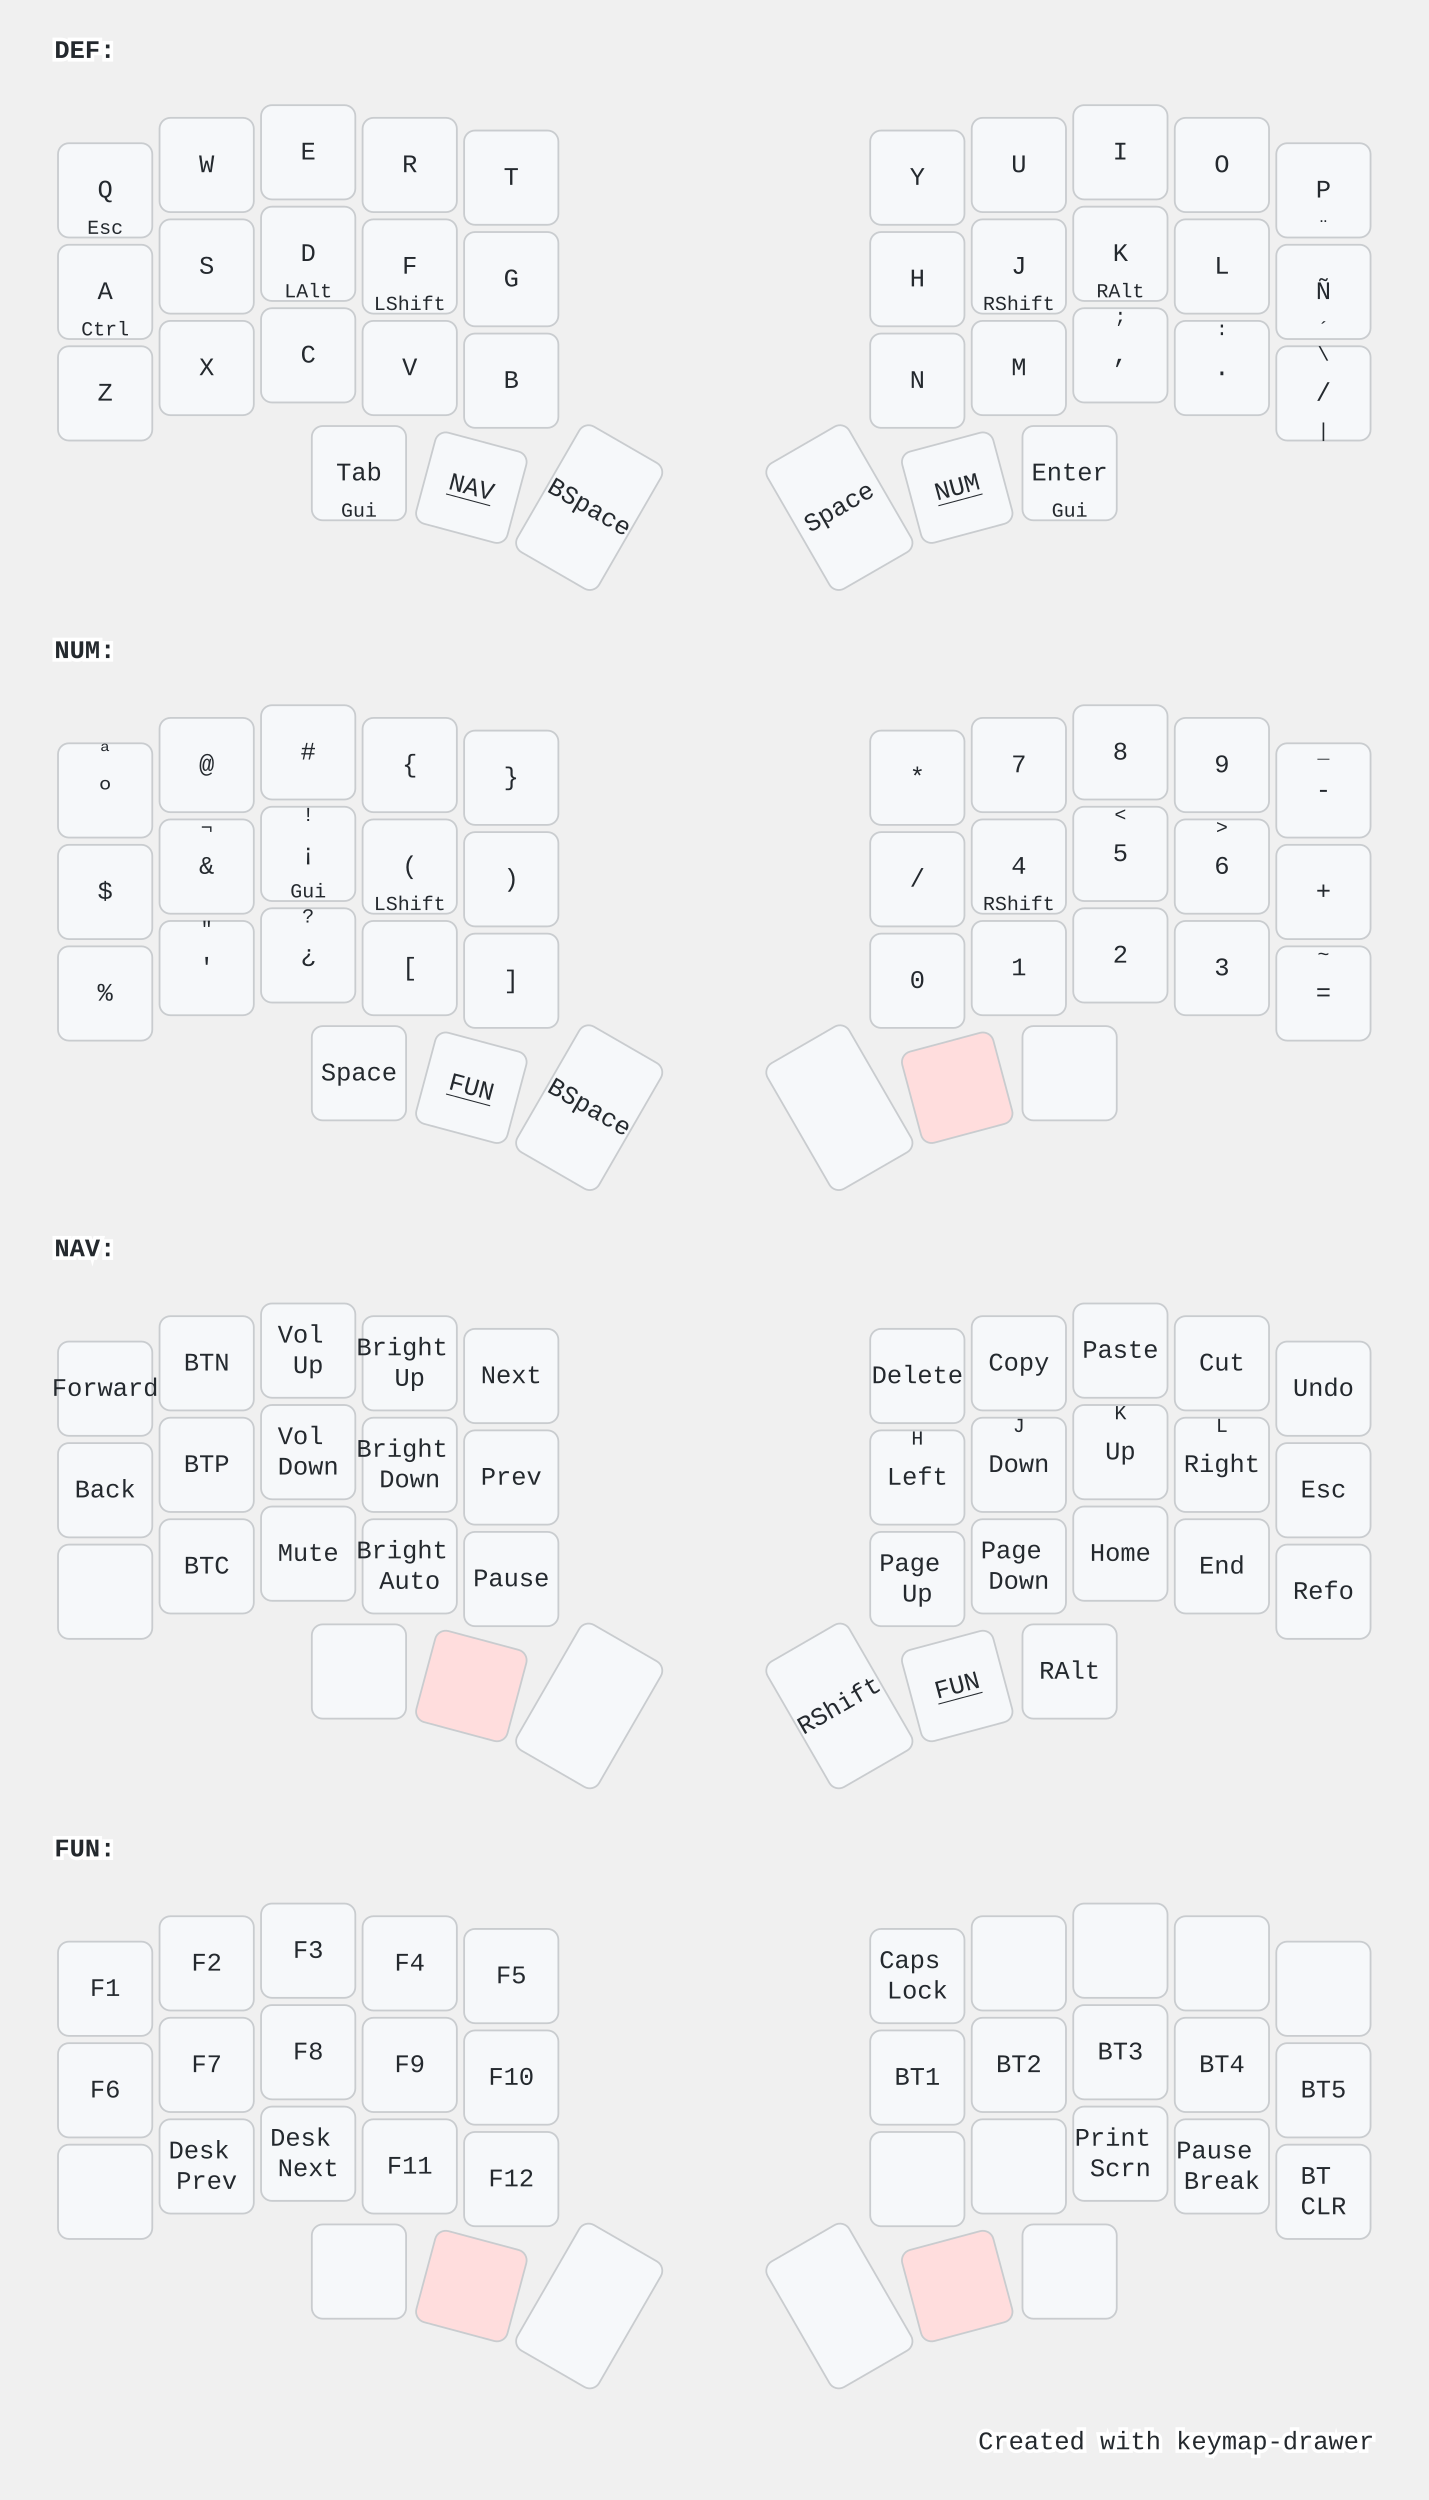
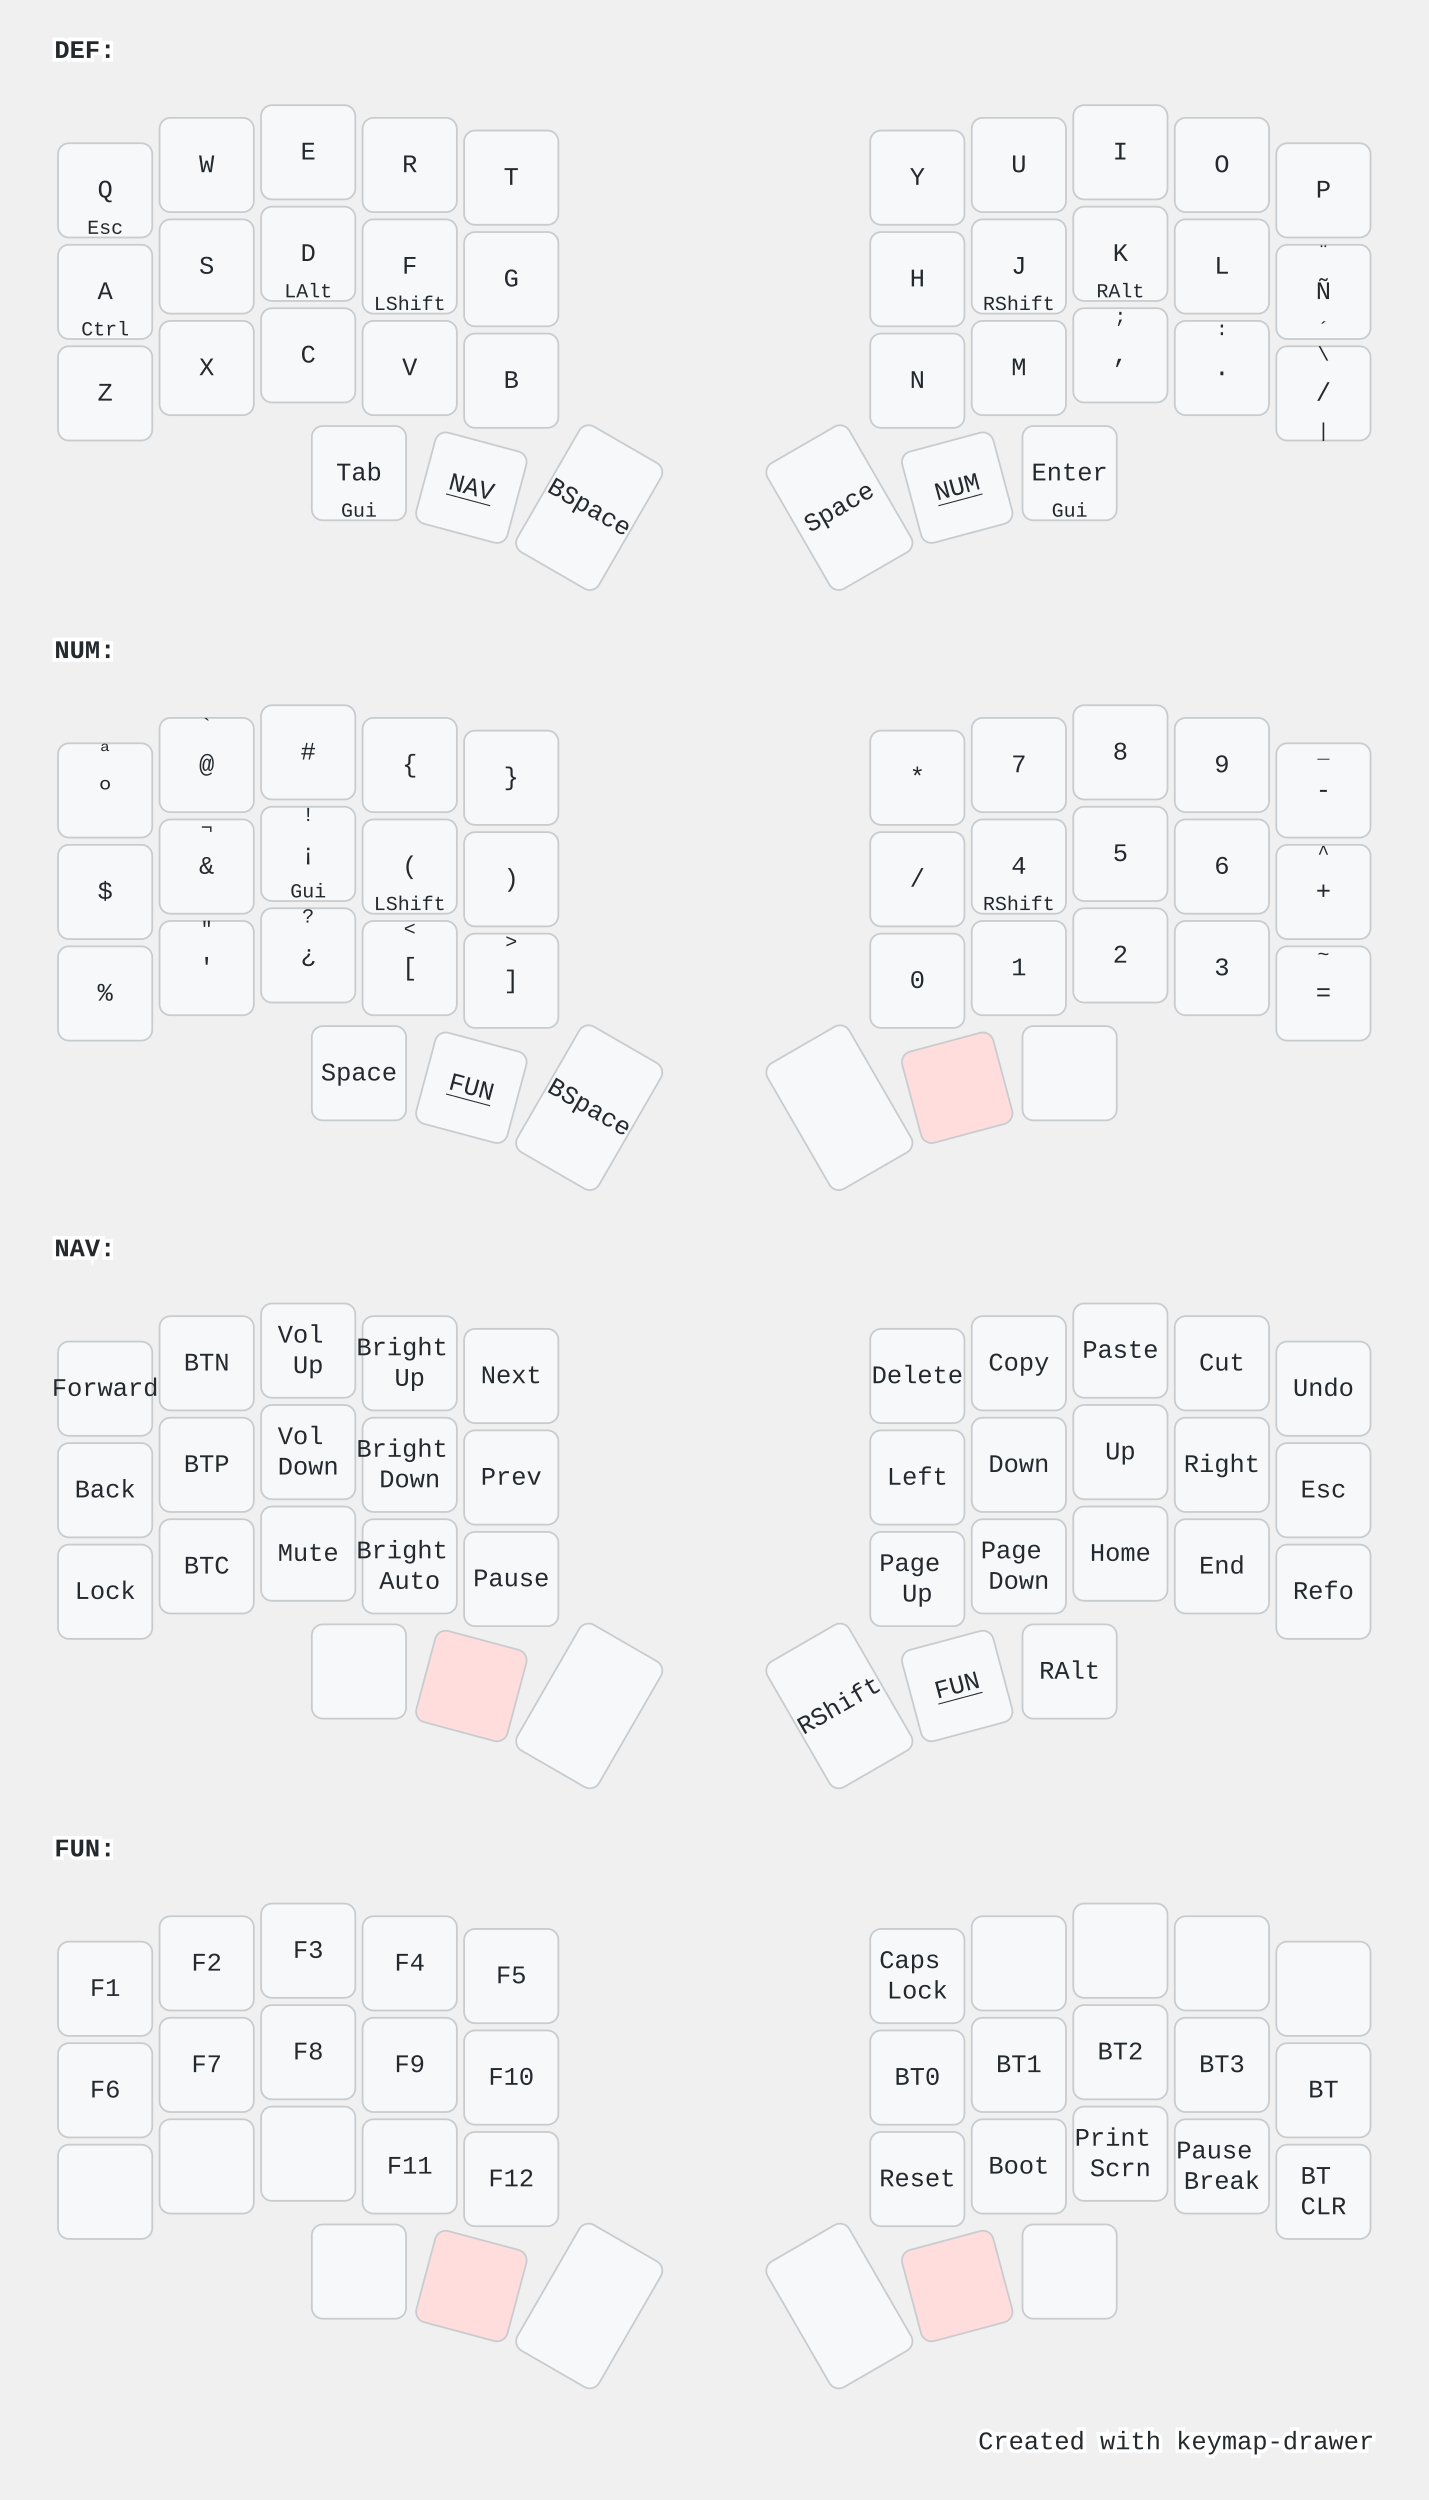
<svg xmlns="http://www.w3.org/2000/svg" width="788" height="1379" viewBox="0 0 788 1379" class="keymap">
  <style>/* inherit to force styles through use tags */
svg path {
    fill: inherit;
}

/* font and background color specifications */
svg.keymap {
    font-family: SFMono-Regular,Consolas,Liberation Mono,Menlo,monospace;
    font-size: 14px;
    font-kerning: normal;
    text-rendering: optimizeLegibility;
    fill: #24292e;
}

/* default key styling */
rect.key {
    fill: #f6f8fa;
}

rect.key, rect.combo {
    stroke: #c9cccf;
    stroke-width: 1;
}

/* default key side styling, only used is draw_key_sides is set */
rect.side {
    filter: brightness(90%);
}

/* color accent for combo boxes */
rect.combo, rect.combo-separate {
    fill: #cdf;
}

/* color accent for held keys */
rect.held, rect.combo.held {
    fill: #fdd;
}

/* color accent for ghost (optional) keys */
rect.ghost, rect.combo.ghost {
    stroke-dasharray: 4, 4;
    stroke-width: 2;
}

text {
    text-anchor: middle;
    dominant-baseline: middle;
}

/* styling for layer labels */
text.label {
    font-weight: bold;
    text-anchor: start;
    stroke: white;
    stroke-width: 4;
    paint-order: stroke;
}

/* styling for optional footer */
text.footer {
    text-anchor: end;
    dominant-baseline: auto;
    stroke: white;
    stroke-width: 4;
    paint-order: stroke;
}

/* styling for combo tap, and key hold/shifted label text */
text.combo, text.hold, text.shifted {
    font-size: 11px;
}

text.hold {
    text-anchor: middle;
    dominant-baseline: auto;
}

text.shifted {
    text-anchor: middle;
    dominant-baseline: hanging;
}

text.layer-activator {
    text-decoration: underline;
}

/* styling for hold/shifted label text in combo box */
text.combo.hold, text.combo.shifted {
    font-size: 8px;
}

/* lighter symbol for transparent keys */
text.trans {
    fill: #7b7e81;
}

/* styling for combo dendrons */
path.combo {
    stroke-width: 1;
    stroke: gray;
    fill: none;
}

/* Start Tabler Icons Cleanup */
/* cannot use height/width with glyphs */
.icon-tabler &gt; path {
    fill: inherit;
    stroke: inherit;
    stroke-width: 2;
}
/* hide tabler's default box */
.icon-tabler &gt; path[stroke="none"][fill="none"] {
    visibility: hidden;
}
/* End Tabler Icons Cleanup */

@media (prefers-color-scheme: dark) {
svg.keymap { fill: #d1d6db; }
rect.key { fill: #3f4750; }
rect.key, rect.combo { stroke: #60666c; }
rect.combo, rect.combo-separate { fill: #1f3d7a; }
rect.held, rect.combo.held { fill: #854747; }
text.label, text.footer { stroke: black; }
text.trans { fill: #7e8184; }
path.combo { stroke: #7f7f7f; }

}</style>
  <g transform="translate(30, 0)" class="layer-DEF">
    <text x="0" y="28" class="label" id="DEF">DEF:</text>
    <g transform="translate(0, 56)">
      <g transform="translate(28, 49)" class="key keypos-0">
        <rect rx="6" ry="6" x="-26" y="-26" width="52" height="52" class="key" />
        <text x="0" y="0" class="key tap">Q</text>
        <text x="0" y="24" class="key hold">Esc</text>
      </g>
      <g transform="translate(84, 35)" class="key keypos-1">
        <rect rx="6" ry="6" x="-26" y="-26" width="52" height="52" class="key" />
        <text x="0" y="0" class="key tap">W</text>
      </g>
      <g transform="translate(140, 28)" class="key keypos-2">
        <rect rx="6" ry="6" x="-26" y="-26" width="52" height="52" class="key" />
        <text x="0" y="0" class="key tap">E</text>
      </g>
      <g transform="translate(196, 35)" class="key keypos-3">
        <rect rx="6" ry="6" x="-26" y="-26" width="52" height="52" class="key" />
        <text x="0" y="0" class="key tap">R</text>
      </g>
      <g transform="translate(252, 42)" class="key keypos-4">
        <rect rx="6" ry="6" x="-26" y="-26" width="52" height="52" class="key" />
        <text x="0" y="0" class="key tap">T</text>
      </g>
      <g transform="translate(476, 42)" class="key keypos-5">
        <rect rx="6" ry="6" x="-26" y="-26" width="52" height="52" class="key" />
        <text x="0" y="0" class="key tap">Y</text>
      </g>
      <g transform="translate(532, 35)" class="key keypos-6">
        <rect rx="6" ry="6" x="-26" y="-26" width="52" height="52" class="key" />
        <text x="0" y="0" class="key tap">U</text>
      </g>
      <g transform="translate(588, 28)" class="key keypos-7">
        <rect rx="6" ry="6" x="-26" y="-26" width="52" height="52" class="key" />
        <text x="0" y="0" class="key tap">I</text>
      </g>
      <g transform="translate(644, 35)" class="key keypos-8">
        <rect rx="6" ry="6" x="-26" y="-26" width="52" height="52" class="key" />
        <text x="0" y="0" class="key tap">O</text>
      </g>
      <g transform="translate(700, 49)" class="key keypos-9">
        <rect rx="6" ry="6" x="-26" y="-26" width="52" height="52" class="key" />
        <text x="0" y="0" class="key tap">P</text>
-         <text x="0" y="24" class="key hold">¨</text>
      </g>
      <g transform="translate(28, 105)" class="key keypos-10">
        <rect rx="6" ry="6" x="-26" y="-26" width="52" height="52" class="key" />
        <text x="0" y="0" class="key tap">A</text>
        <text x="0" y="24" class="key hold">Ctrl</text>
      </g>
      <g transform="translate(84, 91)" class="key keypos-11">
        <rect rx="6" ry="6" x="-26" y="-26" width="52" height="52" class="key" />
        <text x="0" y="0" class="key tap">S</text>
      </g>
      <g transform="translate(140, 84)" class="key keypos-12">
        <rect rx="6" ry="6" x="-26" y="-26" width="52" height="52" class="key" />
        <text x="0" y="0" class="key tap">D</text>
        <text x="0" y="24" class="key hold">LAlt</text>
      </g>
      <g transform="translate(196, 91)" class="key keypos-13">
        <rect rx="6" ry="6" x="-26" y="-26" width="52" height="52" class="key" />
        <text x="0" y="0" class="key tap">F</text>
        <text x="0" y="24" class="key hold">LShift</text>
      </g>
      <g transform="translate(252, 98)" class="key keypos-14">
        <rect rx="6" ry="6" x="-26" y="-26" width="52" height="52" class="key" />
        <text x="0" y="0" class="key tap">G</text>
      </g>
      <g transform="translate(476, 98)" class="key keypos-15">
        <rect rx="6" ry="6" x="-26" y="-26" width="52" height="52" class="key" />
        <text x="0" y="0" class="key tap">H</text>
      </g>
      <g transform="translate(532, 91)" class="key keypos-16">
        <rect rx="6" ry="6" x="-26" y="-26" width="52" height="52" class="key" />
        <text x="0" y="0" class="key tap">J</text>
        <text x="0" y="24" class="key hold">RShift</text>
      </g>
      <g transform="translate(588, 84)" class="key keypos-17">
        <rect rx="6" ry="6" x="-26" y="-26" width="52" height="52" class="key" />
        <text x="0" y="0" class="key tap">K</text>
        <text x="0" y="24" class="key hold">RAlt</text>
      </g>
      <g transform="translate(644, 91)" class="key keypos-18">
        <rect rx="6" ry="6" x="-26" y="-26" width="52" height="52" class="key" />
        <text x="0" y="0" class="key tap">L</text>
      </g>
      <g transform="translate(700, 105)" class="key keypos-19">
        <rect rx="6" ry="6" x="-26" y="-26" width="52" height="52" class="key" />
        <text x="0" y="0" class="key tap">Ñ</text>
        <text x="0" y="24" class="key hold">´</text>
+         <text x="0" y="-24" class="key shifted">¨</text>
      </g>
      <g transform="translate(28, 161)" class="key keypos-20">
        <rect rx="6" ry="6" x="-26" y="-26" width="52" height="52" class="key" />
        <text x="0" y="0" class="key tap">Z</text>
      </g>
      <g transform="translate(84, 147)" class="key keypos-21">
        <rect rx="6" ry="6" x="-26" y="-26" width="52" height="52" class="key" />
        <text x="0" y="0" class="key tap">X</text>
      </g>
      <g transform="translate(140, 140)" class="key keypos-22">
        <rect rx="6" ry="6" x="-26" y="-26" width="52" height="52" class="key" />
        <text x="0" y="0" class="key tap">C</text>
      </g>
      <g transform="translate(196, 147)" class="key keypos-23">
        <rect rx="6" ry="6" x="-26" y="-26" width="52" height="52" class="key" />
        <text x="0" y="0" class="key tap">V</text>
      </g>
      <g transform="translate(252, 154)" class="key keypos-24">
        <rect rx="6" ry="6" x="-26" y="-26" width="52" height="52" class="key" />
        <text x="0" y="0" class="key tap">B</text>
      </g>
      <g transform="translate(476, 154)" class="key keypos-25">
        <rect rx="6" ry="6" x="-26" y="-26" width="52" height="52" class="key" />
        <text x="0" y="0" class="key tap">N</text>
      </g>
      <g transform="translate(532, 147)" class="key keypos-26">
        <rect rx="6" ry="6" x="-26" y="-26" width="52" height="52" class="key" />
        <text x="0" y="0" class="key tap">M</text>
      </g>
      <g transform="translate(588, 140)" class="key keypos-27">
        <rect rx="6" ry="6" x="-26" y="-26" width="52" height="52" class="key" />
        <text x="0" y="0" class="key tap">,</text>
        <text x="0" y="-24" class="key shifted">;</text>
      </g>
      <g transform="translate(644, 147)" class="key keypos-28">
        <rect rx="6" ry="6" x="-26" y="-26" width="52" height="52" class="key" />
        <text x="0" y="0" class="key tap">.</text>
        <text x="0" y="-24" class="key shifted">:</text>
      </g>
      <g transform="translate(700, 161)" class="key keypos-29">
        <rect rx="6" ry="6" x="-26" y="-26" width="52" height="52" class="key" />
        <text x="0" y="0" class="key tap">/</text>
        <text x="0" y="24" class="key hold">|</text>
        <text x="0" y="-24" class="key shifted">\</text>
      </g>
      <g transform="translate(168, 205)" class="key keypos-30">
        <rect rx="6" ry="6" x="-26" y="-26" width="52" height="52" class="key" />
        <text x="0" y="0" class="key tap">Tab</text>
        <text x="0" y="24" class="key hold">Gui</text>
      </g>
      <g transform="translate(230, 213) rotate(15.0)" class="key keypos-31">
        <rect rx="6" ry="6" x="-26" y="-26" width="52" height="52" class="key" />
        <a href="#NAV">
          <text x="0" y="0" class="key tap layer-activator">NAV</text>
        </a>
      </g>
      <g transform="translate(295, 224) rotate(30.0)" class="key keypos-32">
        <rect rx="6" ry="6" x="-26" y="-40" width="52" height="80" class="key" />
        <text x="0" y="0" class="key tap">BSpace</text>
      </g>
      <g transform="translate(433, 224) rotate(-30.0)" class="key keypos-33">
        <rect rx="6" ry="6" x="-26" y="-40" width="52" height="80" class="key" />
        <text x="0" y="0" class="key tap">Space</text>
      </g>
      <g transform="translate(498, 213) rotate(-15.0)" class="key keypos-34">
        <rect rx="6" ry="6" x="-26" y="-26" width="52" height="52" class="key" />
        <a href="#NUM">
          <text x="0" y="0" class="key tap layer-activator">NUM</text>
        </a>
      </g>
      <g transform="translate(560, 205)" class="key keypos-35">
        <rect rx="6" ry="6" x="-26" y="-26" width="52" height="52" class="key" />
        <text x="0" y="0" class="key tap">Enter</text>
        <text x="0" y="24" class="key hold">Gui</text>
      </g>
    </g>
  </g>
  <g transform="translate(30, 331)" class="layer-NUM">
    <text x="0" y="28" class="label" id="NUM">NUM:</text>
    <g transform="translate(0, 56)">
      <g transform="translate(28, 49)" class="key keypos-0">
        <rect rx="6" ry="6" x="-26" y="-26" width="52" height="52" class="key" />
        <text x="0" y="0" class="key tap">º</text>
        <text x="0" y="-24" class="key shifted">ª</text>
      </g>
      <g transform="translate(84, 35)" class="key keypos-1">
        <rect rx="6" ry="6" x="-26" y="-26" width="52" height="52" class="key" />
        <text x="0" y="0" class="key tap">@</text>
+         <text x="0" y="-24" class="key shifted">`</text>
      </g>
      <g transform="translate(140, 28)" class="key keypos-2">
        <rect rx="6" ry="6" x="-26" y="-26" width="52" height="52" class="key" />
        <text x="0" y="0" class="key tap">#</text>
      </g>
      <g transform="translate(196, 35)" class="key keypos-3">
        <rect rx="6" ry="6" x="-26" y="-26" width="52" height="52" class="key" />
        <text x="0" y="0" class="key tap">{</text>
      </g>
      <g transform="translate(252, 42)" class="key keypos-4">
        <rect rx="6" ry="6" x="-26" y="-26" width="52" height="52" class="key" />
        <text x="0" y="0" class="key tap">}</text>
      </g>
      <g transform="translate(476, 42)" class="key keypos-5">
        <rect rx="6" ry="6" x="-26" y="-26" width="52" height="52" class="key" />
        <text x="0" y="0" class="key tap">*</text>
      </g>
      <g transform="translate(532, 35)" class="key keypos-6">
        <rect rx="6" ry="6" x="-26" y="-26" width="52" height="52" class="key" />
        <text x="0" y="0" class="key tap">7</text>
      </g>
      <g transform="translate(588, 28)" class="key keypos-7">
        <rect rx="6" ry="6" x="-26" y="-26" width="52" height="52" class="key" />
        <text x="0" y="0" class="key tap">8</text>
      </g>
      <g transform="translate(644, 35)" class="key keypos-8">
        <rect rx="6" ry="6" x="-26" y="-26" width="52" height="52" class="key" />
        <text x="0" y="0" class="key tap">9</text>
      </g>
      <g transform="translate(700, 49)" class="key keypos-9">
        <rect rx="6" ry="6" x="-26" y="-26" width="52" height="52" class="key" />
        <text x="0" y="0" class="key tap">-</text>
        <text x="0" y="-24" class="key shifted">_</text>
      </g>
      <g transform="translate(28, 105)" class="key keypos-10">
        <rect rx="6" ry="6" x="-26" y="-26" width="52" height="52" class="key" />
        <text x="0" y="0" class="key tap">$</text>
      </g>
      <g transform="translate(84, 91)" class="key keypos-11">
        <rect rx="6" ry="6" x="-26" y="-26" width="52" height="52" class="key" />
        <text x="0" y="0" class="key tap">&amp;</text>
        <text x="0" y="-24" class="key shifted">¬</text>
      </g>
      <g transform="translate(140, 84)" class="key keypos-12">
        <rect rx="6" ry="6" x="-26" y="-26" width="52" height="52" class="key" />
        <text x="0" y="0" class="key tap">¡</text>
        <text x="0" y="24" class="key hold">Gui</text>
        <text x="0" y="-24" class="key shifted">!</text>
      </g>
      <g transform="translate(196, 91)" class="key keypos-13">
        <rect rx="6" ry="6" x="-26" y="-26" width="52" height="52" class="key" />
        <text x="0" y="0" class="key tap">(</text>
        <text x="0" y="24" class="key hold">LShift</text>
      </g>
      <g transform="translate(252, 98)" class="key keypos-14">
        <rect rx="6" ry="6" x="-26" y="-26" width="52" height="52" class="key" />
        <text x="0" y="0" class="key tap">)</text>
      </g>
      <g transform="translate(476, 98)" class="key keypos-15">
        <rect rx="6" ry="6" x="-26" y="-26" width="52" height="52" class="key" />
        <text x="0" y="0" class="key tap">/</text>
      </g>
      <g transform="translate(532, 91)" class="key keypos-16">
        <rect rx="6" ry="6" x="-26" y="-26" width="52" height="52" class="key" />
        <text x="0" y="0" class="key tap">4</text>
        <text x="0" y="24" class="key hold">RShift</text>
      </g>
      <g transform="translate(588, 84)" class="key keypos-17">
        <rect rx="6" ry="6" x="-26" y="-26" width="52" height="52" class="key" />
        <text x="0" y="0" class="key tap">5</text>
-         <text x="0" y="-24" class="key shifted">&lt;</text>
      </g>
      <g transform="translate(644, 91)" class="key keypos-18">
        <rect rx="6" ry="6" x="-26" y="-26" width="52" height="52" class="key" />
        <text x="0" y="0" class="key tap">6</text>
-         <text x="0" y="-24" class="key shifted">&gt;</text>
      </g>
      <g transform="translate(700, 105)" class="key keypos-19">
        <rect rx="6" ry="6" x="-26" y="-26" width="52" height="52" class="key" />
        <text x="0" y="0" class="key tap">+</text>
+         <text x="0" y="-24" class="key shifted">^</text>
      </g>
      <g transform="translate(28, 161)" class="key keypos-20">
        <rect rx="6" ry="6" x="-26" y="-26" width="52" height="52" class="key" />
        <text x="0" y="0" class="key tap">%</text>
      </g>
      <g transform="translate(84, 147)" class="key keypos-21">
        <rect rx="6" ry="6" x="-26" y="-26" width="52" height="52" class="key" />
        <text x="0" y="0" class="key tap">'</text>
        <text x="0" y="-24" class="key shifted">"</text>
      </g>
      <g transform="translate(140, 140)" class="key keypos-22">
        <rect rx="6" ry="6" x="-26" y="-26" width="52" height="52" class="key" />
        <text x="0" y="0" class="key tap">¿</text>
        <text x="0" y="-24" class="key shifted">?</text>
      </g>
      <g transform="translate(196, 147)" class="key keypos-23">
        <rect rx="6" ry="6" x="-26" y="-26" width="52" height="52" class="key" />
        <text x="0" y="0" class="key tap">[</text>
+         <text x="0" y="-24" class="key shifted">&lt;</text>
      </g>
      <g transform="translate(252, 154)" class="key keypos-24">
        <rect rx="6" ry="6" x="-26" y="-26" width="52" height="52" class="key" />
        <text x="0" y="0" class="key tap">]</text>
+         <text x="0" y="-24" class="key shifted">&gt;</text>
      </g>
      <g transform="translate(476, 154)" class="key keypos-25">
        <rect rx="6" ry="6" x="-26" y="-26" width="52" height="52" class="key" />
        <text x="0" y="0" class="key tap">0</text>
      </g>
      <g transform="translate(532, 147)" class="key keypos-26">
        <rect rx="6" ry="6" x="-26" y="-26" width="52" height="52" class="key" />
        <text x="0" y="0" class="key tap">1</text>
      </g>
      <g transform="translate(588, 140)" class="key keypos-27">
        <rect rx="6" ry="6" x="-26" y="-26" width="52" height="52" class="key" />
        <text x="0" y="0" class="key tap">2</text>
      </g>
      <g transform="translate(644, 147)" class="key keypos-28">
        <rect rx="6" ry="6" x="-26" y="-26" width="52" height="52" class="key" />
        <text x="0" y="0" class="key tap">3</text>
      </g>
      <g transform="translate(700, 161)" class="key keypos-29">
        <rect rx="6" ry="6" x="-26" y="-26" width="52" height="52" class="key" />
        <text x="0" y="0" class="key tap">=</text>
        <text x="0" y="-24" class="key shifted">~</text>
      </g>
      <g transform="translate(168, 205)" class="key keypos-30">
        <rect rx="6" ry="6" x="-26" y="-26" width="52" height="52" class="key" />
        <text x="0" y="0" class="key tap">Space</text>
      </g>
      <g transform="translate(230, 213) rotate(15.0)" class="key keypos-31">
        <rect rx="6" ry="6" x="-26" y="-26" width="52" height="52" class="key" />
        <a href="#FUN">
          <text x="0" y="0" class="key tap layer-activator">FUN</text>
        </a>
      </g>
      <g transform="translate(295, 224) rotate(30.0)" class="key keypos-32">
        <rect rx="6" ry="6" x="-26" y="-40" width="52" height="80" class="key" />
        <text x="0" y="0" class="key tap">BSpace</text>
      </g>
      <g transform="translate(433, 224) rotate(-30.0)" class="key keypos-33">
        <rect rx="6" ry="6" x="-26" y="-40" width="52" height="80" class="key" />
      </g>
      <g transform="translate(498, 213) rotate(-15.0)" class="key held keypos-34">
        <rect rx="6" ry="6" x="-26" y="-26" width="52" height="52" class="key held" />
      </g>
      <g transform="translate(560, 205)" class="key keypos-35">
        <rect rx="6" ry="6" x="-26" y="-26" width="52" height="52" class="key" />
      </g>
    </g>
  </g>
  <g transform="translate(30, 661)" class="layer-NAV">
    <text x="0" y="28" class="label" id="NAV">NAV:</text>
    <g transform="translate(0, 56)">
      <g transform="translate(28, 49)" class="key keypos-0">
        <rect rx="6" ry="6" x="-26" y="-26" width="52" height="52" class="key" />
        <text x="0" y="0" class="key tap">Forward</text>
      </g>
      <g transform="translate(84, 35)" class="key keypos-1">
        <rect rx="6" ry="6" x="-26" y="-26" width="52" height="52" class="key" />
        <text x="0" y="0" class="key tap">BTN</text>
      </g>
      <g transform="translate(140, 28)" class="key keypos-2">
        <rect rx="6" ry="6" x="-26" y="-26" width="52" height="52" class="key" />
        <text x="0" y="0" class="key tap">
          <tspan x="0" dy="-0.6em">Vol</tspan>
          <tspan x="0" dy="1.2em">Up</tspan>
        </text>
      </g>
      <g transform="translate(196, 35)" class="key keypos-3">
        <rect rx="6" ry="6" x="-26" y="-26" width="52" height="52" class="key" />
        <text x="0" y="0" class="key tap">
          <tspan x="0" dy="-0.6em">Bright</tspan>
          <tspan x="0" dy="1.2em">Up</tspan>
        </text>
      </g>
      <g transform="translate(252, 42)" class="key keypos-4">
        <rect rx="6" ry="6" x="-26" y="-26" width="52" height="52" class="key" />
        <text x="0" y="0" class="key tap">Next</text>
      </g>
      <g transform="translate(476, 42)" class="key keypos-5">
        <rect rx="6" ry="6" x="-26" y="-26" width="52" height="52" class="key" />
        <text x="0" y="0" class="key tap">Delete</text>
      </g>
      <g transform="translate(532, 35)" class="key keypos-6">
        <rect rx="6" ry="6" x="-26" y="-26" width="52" height="52" class="key" />
        <text x="0" y="0" class="key tap">Copy</text>
      </g>
      <g transform="translate(588, 28)" class="key keypos-7">
        <rect rx="6" ry="6" x="-26" y="-26" width="52" height="52" class="key" />
        <text x="0" y="0" class="key tap">Paste</text>
      </g>
      <g transform="translate(644, 35)" class="key keypos-8">
        <rect rx="6" ry="6" x="-26" y="-26" width="52" height="52" class="key" />
        <text x="0" y="0" class="key tap">Cut</text>
      </g>
      <g transform="translate(700, 49)" class="key keypos-9">
        <rect rx="6" ry="6" x="-26" y="-26" width="52" height="52" class="key" />
        <text x="0" y="0" class="key tap">Undo</text>
      </g>
      <g transform="translate(28, 105)" class="key keypos-10">
        <rect rx="6" ry="6" x="-26" y="-26" width="52" height="52" class="key" />
        <text x="0" y="0" class="key tap">Back</text>
      </g>
      <g transform="translate(84, 91)" class="key keypos-11">
        <rect rx="6" ry="6" x="-26" y="-26" width="52" height="52" class="key" />
        <text x="0" y="0" class="key tap">BTP</text>
      </g>
      <g transform="translate(140, 84)" class="key keypos-12">
        <rect rx="6" ry="6" x="-26" y="-26" width="52" height="52" class="key" />
        <text x="0" y="0" class="key tap">
          <tspan x="0" dy="-0.6em">Vol</tspan>
          <tspan x="0" dy="1.2em">Down</tspan>
        </text>
      </g>
      <g transform="translate(196, 91)" class="key keypos-13">
        <rect rx="6" ry="6" x="-26" y="-26" width="52" height="52" class="key" />
        <text x="0" y="0" class="key tap">
          <tspan x="0" dy="-0.6em">Bright</tspan>
          <tspan x="0" dy="1.2em">Down</tspan>
        </text>
      </g>
      <g transform="translate(252, 98)" class="key keypos-14">
        <rect rx="6" ry="6" x="-26" y="-26" width="52" height="52" class="key" />
        <text x="0" y="0" class="key tap">Prev</text>
      </g>
      <g transform="translate(476, 98)" class="key keypos-15">
        <rect rx="6" ry="6" x="-26" y="-26" width="52" height="52" class="key" />
        <text x="0" y="0" class="key tap">Left</text>
-         <text x="0" y="-24" class="key shifted">H</text>
      </g>
      <g transform="translate(532, 91)" class="key keypos-16">
        <rect rx="6" ry="6" x="-26" y="-26" width="52" height="52" class="key" />
        <text x="0" y="0" class="key tap">Down</text>
-         <text x="0" y="-24" class="key shifted">J</text>
      </g>
      <g transform="translate(588, 84)" class="key keypos-17">
        <rect rx="6" ry="6" x="-26" y="-26" width="52" height="52" class="key" />
        <text x="0" y="0" class="key tap">Up</text>
-         <text x="0" y="-24" class="key shifted">K</text>
      </g>
      <g transform="translate(644, 91)" class="key keypos-18">
        <rect rx="6" ry="6" x="-26" y="-26" width="52" height="52" class="key" />
        <text x="0" y="0" class="key tap">Right</text>
-         <text x="0" y="-24" class="key shifted">L</text>
      </g>
      <g transform="translate(700, 105)" class="key keypos-19">
        <rect rx="6" ry="6" x="-26" y="-26" width="52" height="52" class="key" />
        <text x="0" y="0" class="key tap">Esc</text>
      </g>
      <g transform="translate(28, 161)" class="key keypos-20">
        <rect rx="6" ry="6" x="-26" y="-26" width="52" height="52" class="key" />
+         <text x="0" y="0" class="key tap">Lock</text>
      </g>
      <g transform="translate(84, 147)" class="key keypos-21">
        <rect rx="6" ry="6" x="-26" y="-26" width="52" height="52" class="key" />
        <text x="0" y="0" class="key tap">BTC</text>
      </g>
      <g transform="translate(140, 140)" class="key keypos-22">
        <rect rx="6" ry="6" x="-26" y="-26" width="52" height="52" class="key" />
        <text x="0" y="0" class="key tap">Mute</text>
      </g>
      <g transform="translate(196, 147)" class="key keypos-23">
        <rect rx="6" ry="6" x="-26" y="-26" width="52" height="52" class="key" />
        <text x="0" y="0" class="key tap">
          <tspan x="0" dy="-0.6em">Bright</tspan>
          <tspan x="0" dy="1.2em">Auto</tspan>
        </text>
      </g>
      <g transform="translate(252, 154)" class="key keypos-24">
        <rect rx="6" ry="6" x="-26" y="-26" width="52" height="52" class="key" />
        <text x="0" y="0" class="key tap">Pause</text>
      </g>
      <g transform="translate(476, 154)" class="key keypos-25">
        <rect rx="6" ry="6" x="-26" y="-26" width="52" height="52" class="key" />
        <text x="0" y="0" class="key tap">
          <tspan x="0" dy="-0.6em">Page</tspan>
          <tspan x="0" dy="1.2em">Up</tspan>
        </text>
      </g>
      <g transform="translate(532, 147)" class="key keypos-26">
        <rect rx="6" ry="6" x="-26" y="-26" width="52" height="52" class="key" />
        <text x="0" y="0" class="key tap">
          <tspan x="0" dy="-0.6em">Page</tspan>
          <tspan x="0" dy="1.2em">Down</tspan>
        </text>
      </g>
      <g transform="translate(588, 140)" class="key keypos-27">
        <rect rx="6" ry="6" x="-26" y="-26" width="52" height="52" class="key" />
        <text x="0" y="0" class="key tap">Home</text>
      </g>
      <g transform="translate(644, 147)" class="key keypos-28">
        <rect rx="6" ry="6" x="-26" y="-26" width="52" height="52" class="key" />
        <text x="0" y="0" class="key tap">End</text>
      </g>
      <g transform="translate(700, 161)" class="key keypos-29">
        <rect rx="6" ry="6" x="-26" y="-26" width="52" height="52" class="key" />
        <text x="0" y="0" class="key tap">Refo</text>
      </g>
      <g transform="translate(168, 205)" class="key keypos-30">
        <rect rx="6" ry="6" x="-26" y="-26" width="52" height="52" class="key" />
      </g>
      <g transform="translate(230, 213) rotate(15.0)" class="key held keypos-31">
        <rect rx="6" ry="6" x="-26" y="-26" width="52" height="52" class="key held" />
      </g>
      <g transform="translate(295, 224) rotate(30.0)" class="key keypos-32">
        <rect rx="6" ry="6" x="-26" y="-40" width="52" height="80" class="key" />
      </g>
      <g transform="translate(433, 224) rotate(-30.0)" class="key keypos-33">
        <rect rx="6" ry="6" x="-26" y="-40" width="52" height="80" class="key" />
        <text x="0" y="0" class="key tap">RShift</text>
      </g>
      <g transform="translate(498, 213) rotate(-15.0)" class="key keypos-34">
        <rect rx="6" ry="6" x="-26" y="-26" width="52" height="52" class="key" />
        <a href="#FUN">
          <text x="0" y="0" class="key tap layer-activator">FUN</text>
        </a>
      </g>
      <g transform="translate(560, 205)" class="key keypos-35">
        <rect rx="6" ry="6" x="-26" y="-26" width="52" height="52" class="key" />
        <text x="0" y="0" class="key tap">RAlt</text>
      </g>
    </g>
  </g>
  <g transform="translate(30, 992)" class="layer-FUN">
    <text x="0" y="28" class="label" id="FUN">FUN:</text>
    <g transform="translate(0, 56)">
      <g transform="translate(28, 49)" class="key keypos-0">
        <rect rx="6" ry="6" x="-26" y="-26" width="52" height="52" class="key" />
        <text x="0" y="0" class="key tap">F1</text>
      </g>
      <g transform="translate(84, 35)" class="key keypos-1">
        <rect rx="6" ry="6" x="-26" y="-26" width="52" height="52" class="key" />
        <text x="0" y="0" class="key tap">F2</text>
      </g>
      <g transform="translate(140, 28)" class="key keypos-2">
        <rect rx="6" ry="6" x="-26" y="-26" width="52" height="52" class="key" />
        <text x="0" y="0" class="key tap">F3</text>
      </g>
      <g transform="translate(196, 35)" class="key keypos-3">
        <rect rx="6" ry="6" x="-26" y="-26" width="52" height="52" class="key" />
        <text x="0" y="0" class="key tap">F4</text>
      </g>
      <g transform="translate(252, 42)" class="key keypos-4">
        <rect rx="6" ry="6" x="-26" y="-26" width="52" height="52" class="key" />
        <text x="0" y="0" class="key tap">F5</text>
      </g>
      <g transform="translate(476, 42)" class="key keypos-5">
        <rect rx="6" ry="6" x="-26" y="-26" width="52" height="52" class="key" />
        <text x="0" y="0" class="key tap">
          <tspan x="0" dy="-0.6em">Caps</tspan>
          <tspan x="0" dy="1.2em">Lock</tspan>
        </text>
      </g>
      <g transform="translate(532, 35)" class="key keypos-6">
        <rect rx="6" ry="6" x="-26" y="-26" width="52" height="52" class="key" />
      </g>
      <g transform="translate(588, 28)" class="key keypos-7">
        <rect rx="6" ry="6" x="-26" y="-26" width="52" height="52" class="key" />
      </g>
      <g transform="translate(644, 35)" class="key keypos-8">
        <rect rx="6" ry="6" x="-26" y="-26" width="52" height="52" class="key" />
      </g>
      <g transform="translate(700, 49)" class="key keypos-9">
        <rect rx="6" ry="6" x="-26" y="-26" width="52" height="52" class="key" />
      </g>
      <g transform="translate(28, 105)" class="key keypos-10">
        <rect rx="6" ry="6" x="-26" y="-26" width="52" height="52" class="key" />
        <text x="0" y="0" class="key tap">F6</text>
      </g>
      <g transform="translate(84, 91)" class="key keypos-11">
        <rect rx="6" ry="6" x="-26" y="-26" width="52" height="52" class="key" />
        <text x="0" y="0" class="key tap">F7</text>
      </g>
      <g transform="translate(140, 84)" class="key keypos-12">
        <rect rx="6" ry="6" x="-26" y="-26" width="52" height="52" class="key" />
        <text x="0" y="0" class="key tap">F8</text>
      </g>
      <g transform="translate(196, 91)" class="key keypos-13">
        <rect rx="6" ry="6" x="-26" y="-26" width="52" height="52" class="key" />
        <text x="0" y="0" class="key tap">F9</text>
      </g>
      <g transform="translate(252, 98)" class="key keypos-14">
        <rect rx="6" ry="6" x="-26" y="-26" width="52" height="52" class="key" />
        <text x="0" y="0" class="key tap">F10</text>
      </g>
      <g transform="translate(476, 98)" class="key keypos-15">
        <rect rx="6" ry="6" x="-26" y="-26" width="52" height="52" class="key" />
+         <text x="0" y="0" class="key tap">BT0</text>
+       </g>
+       <g transform="translate(532, 91)" class="key keypos-16">
+         <rect rx="6" ry="6" x="-26" y="-26" width="52" height="52" class="key" />
        <text x="0" y="0" class="key tap">BT1</text>
      </g>
-       <g transform="translate(532, 91)" class="key keypos-16">
+       <g transform="translate(588, 84)" class="key keypos-17">
        <rect rx="6" ry="6" x="-26" y="-26" width="52" height="52" class="key" />
        <text x="0" y="0" class="key tap">BT2</text>
      </g>
-       <g transform="translate(588, 84)" class="key keypos-17">
+       <g transform="translate(644, 91)" class="key keypos-18">
        <rect rx="6" ry="6" x="-26" y="-26" width="52" height="52" class="key" />
        <text x="0" y="0" class="key tap">BT3</text>
      </g>
-       <g transform="translate(644, 91)" class="key keypos-18">
-         <rect rx="6" ry="6" x="-26" y="-26" width="52" height="52" class="key" />
-         <text x="0" y="0" class="key tap">BT4</text>
-       </g>
      <g transform="translate(700, 105)" class="key keypos-19">
        <rect rx="6" ry="6" x="-26" y="-26" width="52" height="52" class="key" />
-         <text x="0" y="0" class="key tap">BT5</text>
+         <text x="0" y="0" class="key tap">BT</text>
      </g>
      <g transform="translate(28, 161)" class="key keypos-20">
        <rect rx="6" ry="6" x="-26" y="-26" width="52" height="52" class="key" />
      </g>
      <g transform="translate(84, 147)" class="key keypos-21">
        <rect rx="6" ry="6" x="-26" y="-26" width="52" height="52" class="key" />
-         <text x="0" y="0" class="key tap">
-           <tspan x="0" dy="-0.6em">Desk</tspan>
-           <tspan x="0" dy="1.2em">Prev</tspan>
-         </text>
      </g>
      <g transform="translate(140, 140)" class="key keypos-22">
        <rect rx="6" ry="6" x="-26" y="-26" width="52" height="52" class="key" />
-         <text x="0" y="0" class="key tap">
-           <tspan x="0" dy="-0.6em">Desk</tspan>
-           <tspan x="0" dy="1.2em">Next</tspan>
-         </text>
      </g>
      <g transform="translate(196, 147)" class="key keypos-23">
        <rect rx="6" ry="6" x="-26" y="-26" width="52" height="52" class="key" />
        <text x="0" y="0" class="key tap">F11</text>
      </g>
      <g transform="translate(252, 154)" class="key keypos-24">
        <rect rx="6" ry="6" x="-26" y="-26" width="52" height="52" class="key" />
        <text x="0" y="0" class="key tap">F12</text>
      </g>
      <g transform="translate(476, 154)" class="key keypos-25">
        <rect rx="6" ry="6" x="-26" y="-26" width="52" height="52" class="key" />
+         <text x="0" y="0" class="key tap">Reset</text>
      </g>
      <g transform="translate(532, 147)" class="key keypos-26">
        <rect rx="6" ry="6" x="-26" y="-26" width="52" height="52" class="key" />
+         <text x="0" y="0" class="key tap">Boot</text>
      </g>
      <g transform="translate(588, 140)" class="key keypos-27">
        <rect rx="6" ry="6" x="-26" y="-26" width="52" height="52" class="key" />
        <text x="0" y="0" class="key tap">
          <tspan x="0" dy="-0.6em">Print</tspan>
          <tspan x="0" dy="1.2em">Scrn</tspan>
        </text>
      </g>
      <g transform="translate(644, 147)" class="key keypos-28">
        <rect rx="6" ry="6" x="-26" y="-26" width="52" height="52" class="key" />
        <text x="0" y="0" class="key tap">
          <tspan x="0" dy="-0.6em">Pause</tspan>
          <tspan x="0" dy="1.2em">Break</tspan>
        </text>
      </g>
      <g transform="translate(700, 161)" class="key keypos-29">
        <rect rx="6" ry="6" x="-26" y="-26" width="52" height="52" class="key" />
        <text x="0" y="0" class="key tap">
          <tspan x="0" dy="-0.6em">BT</tspan>
          <tspan x="0" dy="1.2em">CLR</tspan>
        </text>
      </g>
      <g transform="translate(168, 205)" class="key keypos-30">
        <rect rx="6" ry="6" x="-26" y="-26" width="52" height="52" class="key" />
      </g>
      <g transform="translate(230, 213) rotate(15.0)" class="key held keypos-31">
        <rect rx="6" ry="6" x="-26" y="-26" width="52" height="52" class="key held" />
      </g>
      <g transform="translate(295, 224) rotate(30.0)" class="key keypos-32">
        <rect rx="6" ry="6" x="-26" y="-40" width="52" height="80" class="key" />
      </g>
      <g transform="translate(433, 224) rotate(-30.0)" class="key keypos-33">
        <rect rx="6" ry="6" x="-26" y="-40" width="52" height="80" class="key" />
      </g>
      <g transform="translate(498, 213) rotate(-15.0)" class="key held keypos-34">
        <rect rx="6" ry="6" x="-26" y="-26" width="52" height="52" class="key held" />
      </g>
      <g transform="translate(560, 205)" class="key keypos-35">
        <rect rx="6" ry="6" x="-26" y="-26" width="52" height="52" class="key" />
      </g>
    </g>
  </g>
  <text x="758.0" y="1351.0" class="footer">Created with <a href="https://github.com/caksoylar/keymap-drawer">keymap-drawer</a>
  </text>
</svg>
